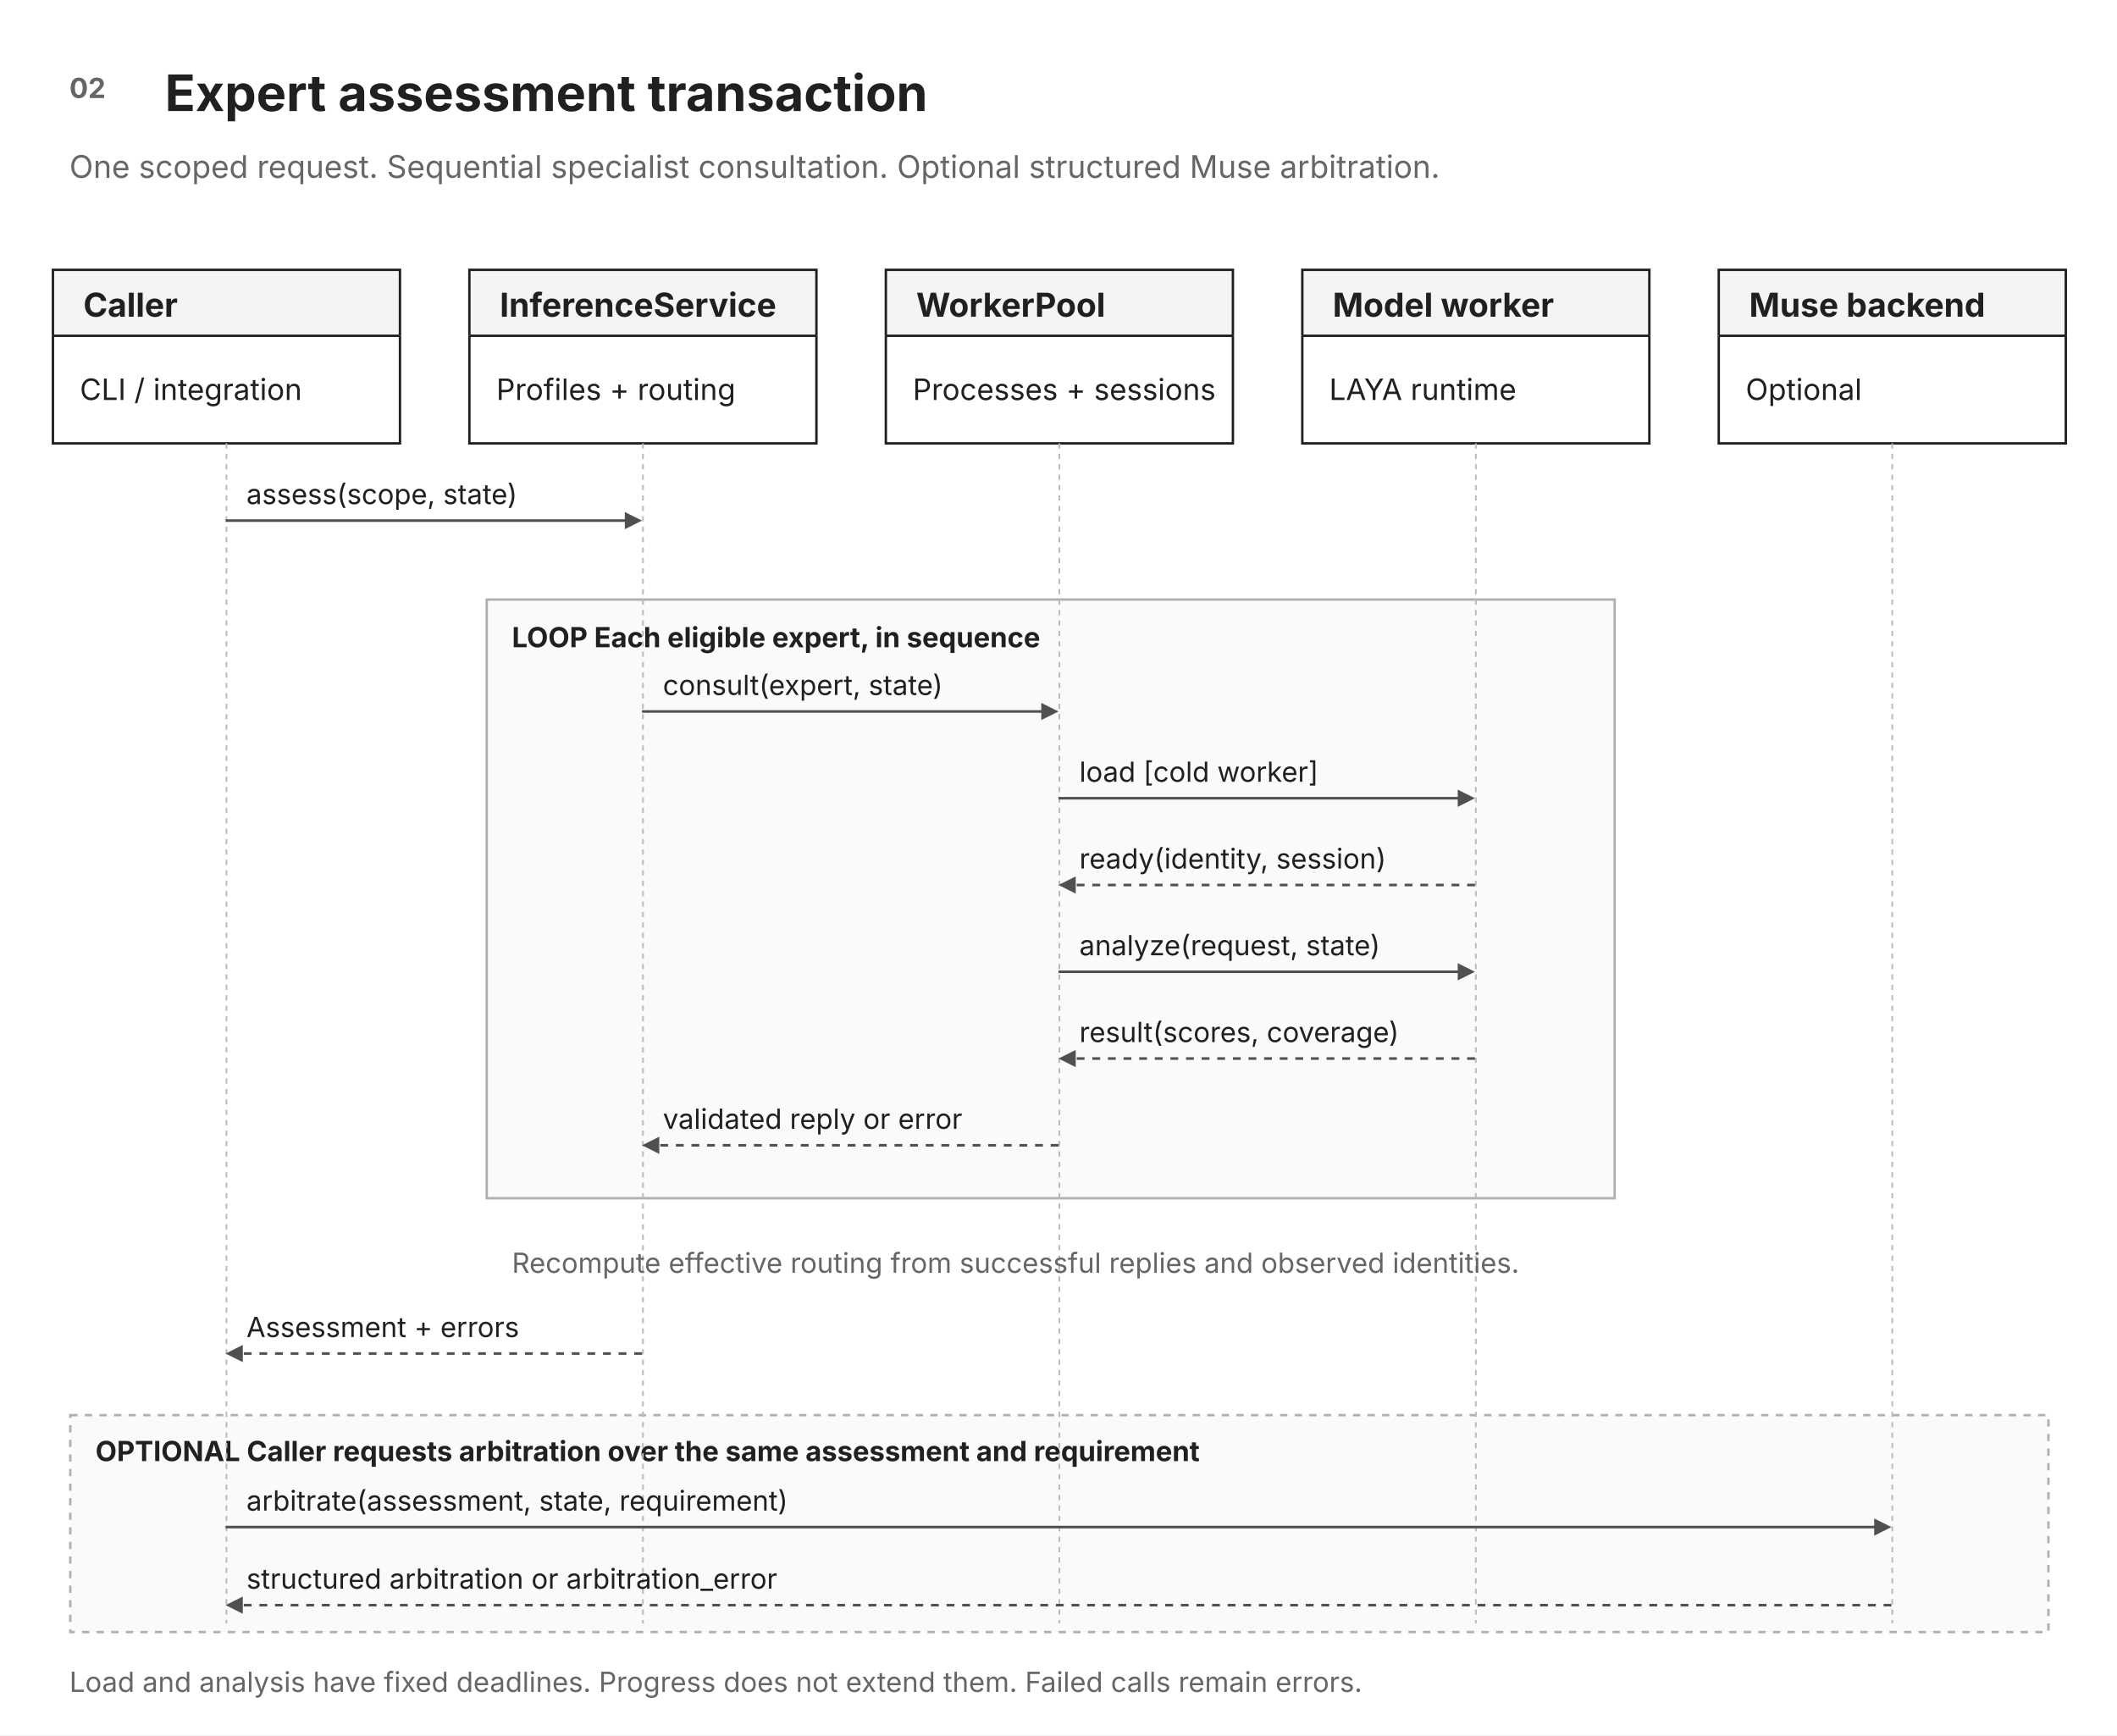
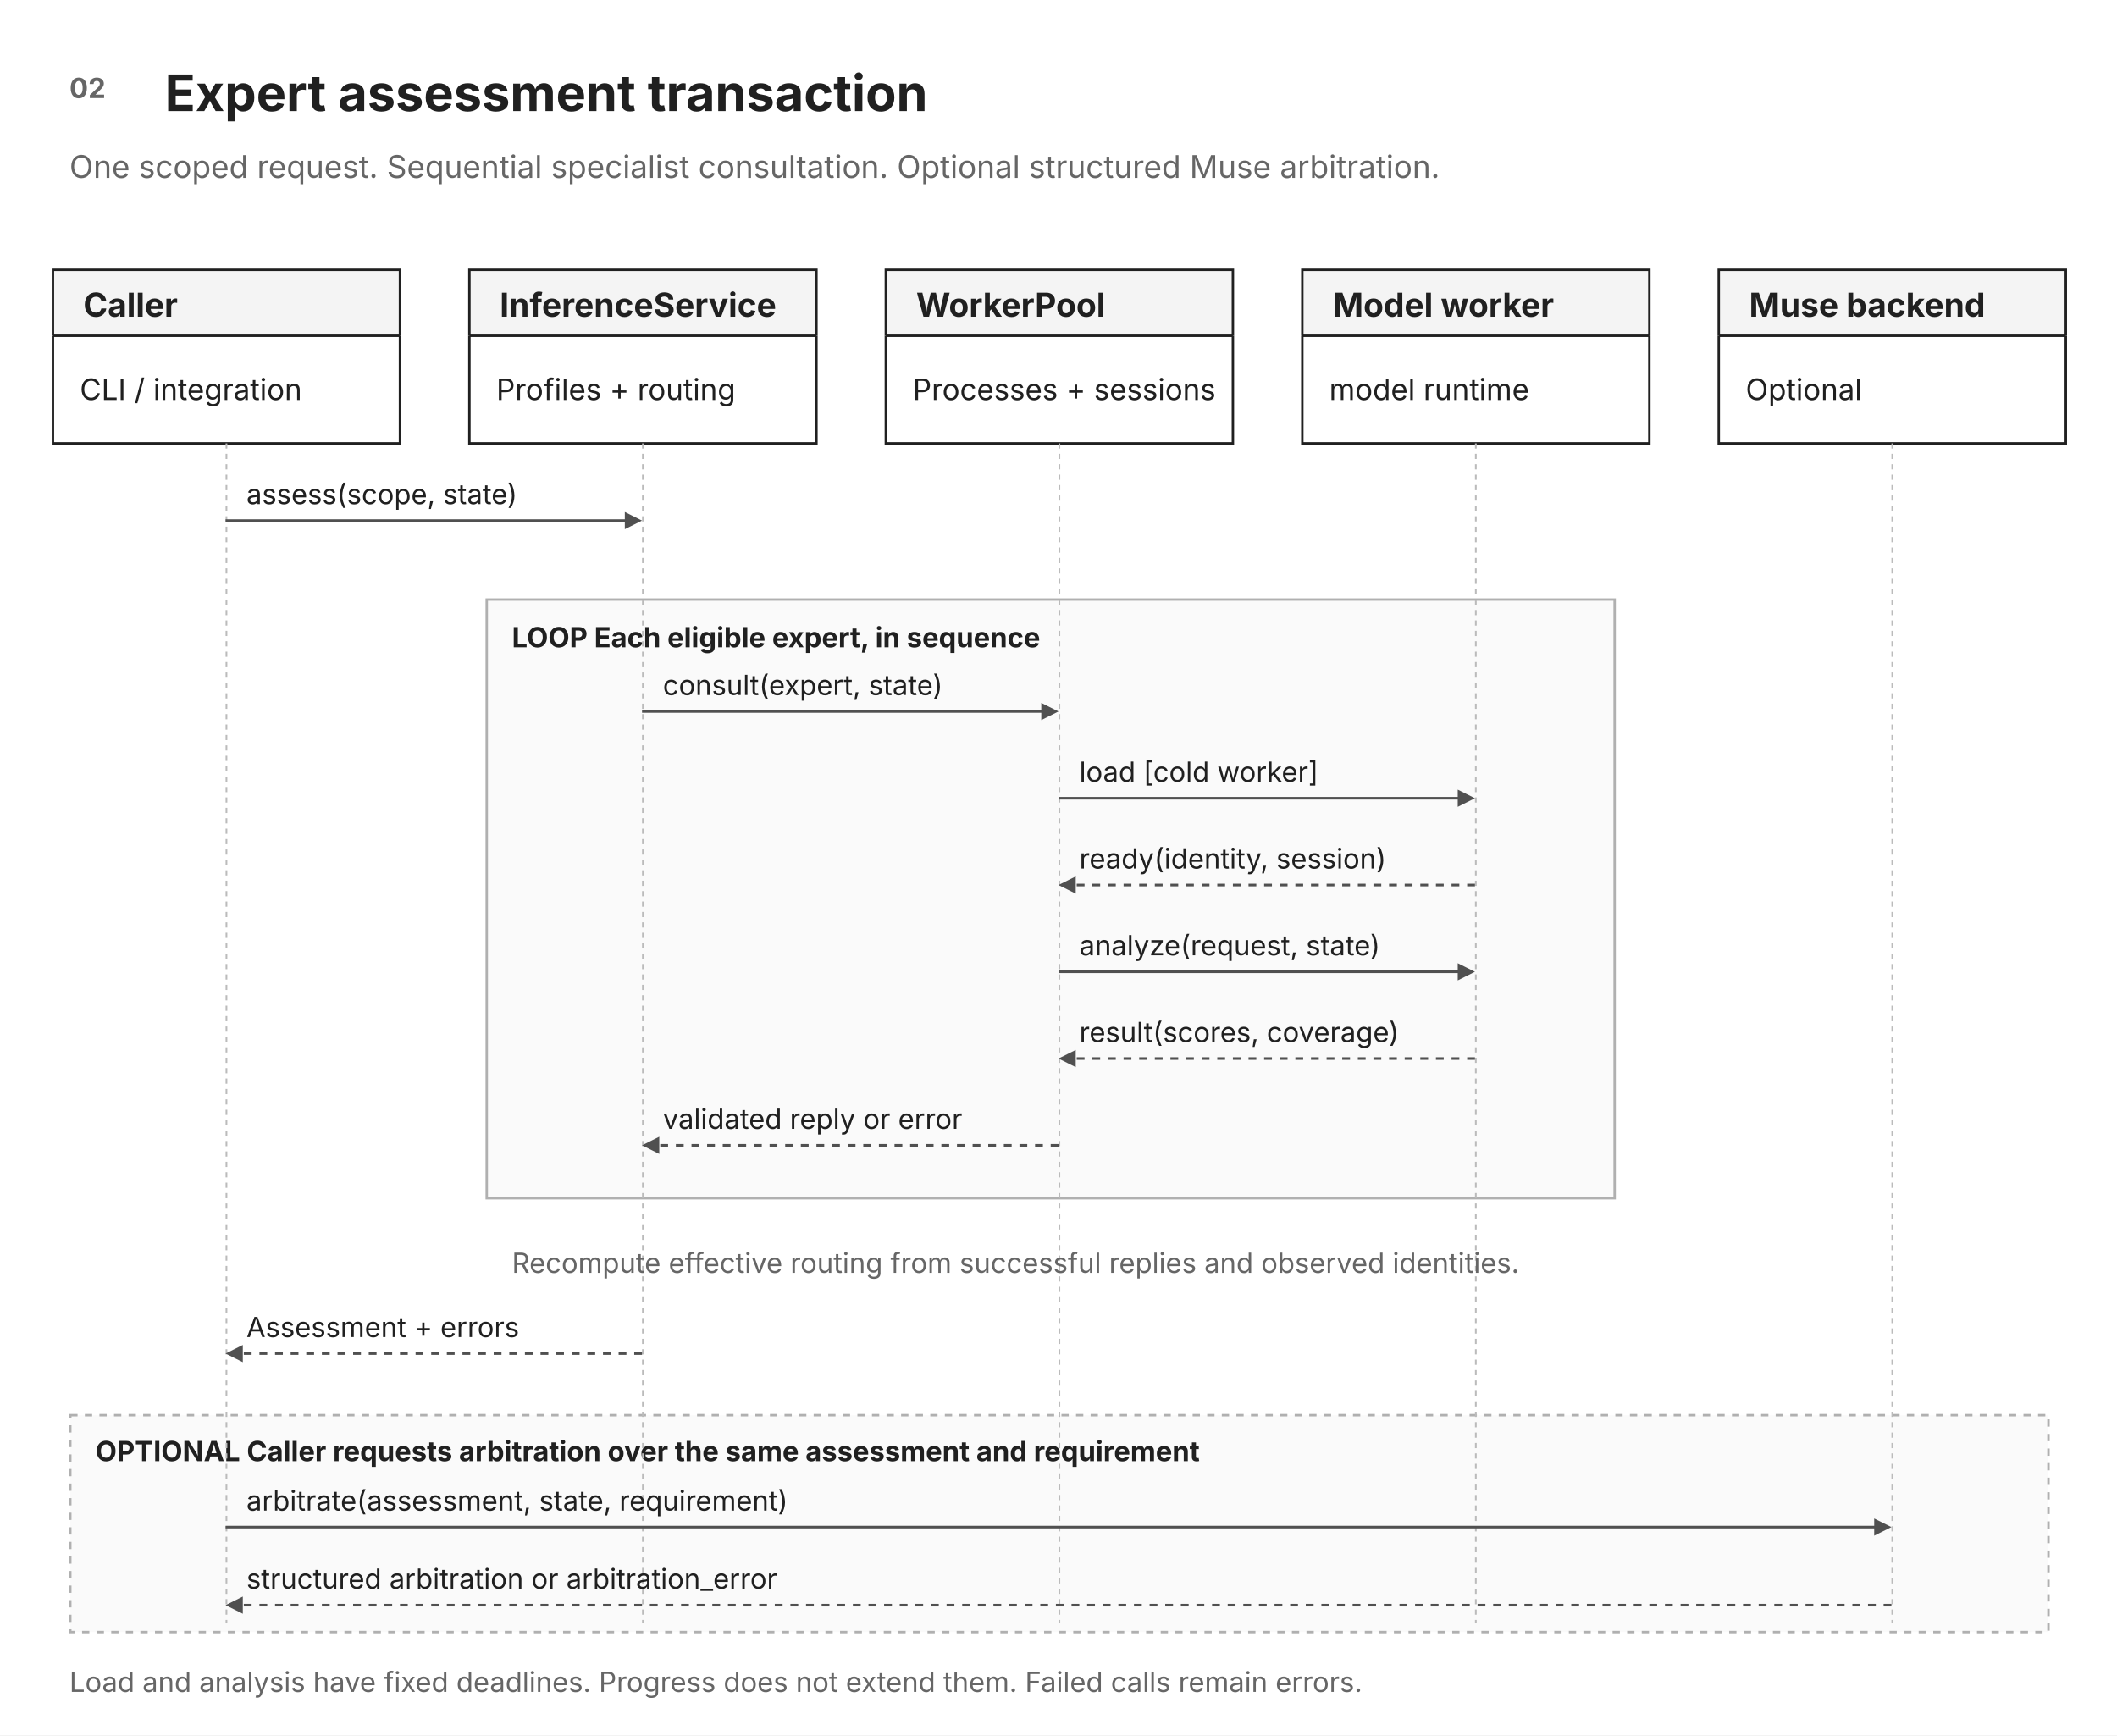
<svg xmlns="http://www.w3.org/2000/svg" style="background: #ffffff; background-color: light-dark(#ffffff, #121212);" version="1.1" width="1220px" height="1000px" viewBox="0 0 1220 1000" role="img" aria-labelledby="figure-title figure-description">
  <defs />
  <rect fill="#ffffff" width="100%" height="100%" x="0" y="0" style="fill: light-dark(rgb(255, 255, 255), rgb(18, 18, 18));" />
  <g>
    <g data-cell-id="0">
      <g data-cell-id="1">
        <g data-cell-id="canvas">
          <g>
            <rect x="10" y="10" width="1200" height="980" fill="#ffffff" stroke="none" pointer-events="all" style="fill: light-dark(rgb(255, 255, 255), rgb(18, 18, 18));" />
          </g>
        </g>
        <g data-cell-id="figure-number">
          <g>
            <rect x="40" y="32" width="45" height="35" fill="none" stroke="none" pointer-events="all" />
          </g>
          <g>
            <g fill="#666666" font-family="Inter, Arial, sans-serif" font-weight="bold" text-anchor="start" font-size="16px" style="fill: light-dark(rgb(102, 102, 102), rgb(149, 149, 149));">
              <text x="40" y="56.5">02</text>
            </g>
          </g>
        </g>
        <g data-cell-id="figure-title">
          <g>
            <rect x="95" y="28" width="1080" height="45" fill="none" stroke="none" pointer-events="all" />
          </g>
          <g>
            <g fill="#202020" font-family="Inter, Arial, sans-serif" font-weight="bold" text-anchor="start" font-size="29px" style="fill: light-dark(rgb(32, 32, 32), rgb(210, 210, 210));">
              <text x="95" y="64">Expert assessment transaction</text>
            </g>
          </g>
        </g>
        <g data-cell-id="figure-subtitle">
          <g>
            <rect x="40" y="77" width="1140" height="35" fill="none" stroke="none" pointer-events="all" />
          </g>
          <g>
            <g fill="#666666" font-family="Inter, Arial, sans-serif" text-anchor="start" font-size="18px" style="fill: light-dark(rgb(102, 102, 102), rgb(149, 149, 149));">
              <text x="40" y="102.5">One scoped request. Sequential specialist consultation. Optional structured Muse arbitration.</text>
            </g>
          </g>
        </g>
        <g data-cell-id="loop">
          <g transform="translate(0.5,0.5)">
            <rect x="280" y="345" width="650" height="345" fill="#fafafa" stroke="#b0b0b0" stroke-width="1.4" pointer-events="all" style="fill: light-dark(rgb(250, 250, 250), rgb(22, 22, 22)); stroke: light-dark(rgb(176, 176, 176), rgb(86, 86, 86));" />
          </g>
        </g>
        <g data-cell-id="loop-label">
          <g>
            <rect x="295" y="352" width="610" height="28" fill="none" stroke="none" pointer-events="all" />
          </g>
          <g>
            <g fill="#202020" font-family="Inter, Arial, sans-serif" font-weight="bold" text-anchor="start" font-size="16px" style="fill: light-dark(rgb(32, 32, 32), rgb(210, 210, 210));">
              <text x="295" y="373">LOOP  Each eligible expert, in sequence</text>
            </g>
          </g>
        </g>
        <g data-cell-id="optional">
          <g transform="translate(0.5,0.5)">
            <rect x="40" y="815" width="1140" height="125" fill="#fafafa" stroke="#b0b0b0" stroke-width="1.4" stroke-dasharray="4.2 4.2" pointer-events="all" style="fill: light-dark(rgb(250, 250, 250), rgb(22, 22, 22)); stroke: light-dark(rgb(176, 176, 176), rgb(86, 86, 86));" />
          </g>
        </g>
        <g data-cell-id="optional-label">
          <g>
            <rect x="55" y="821" width="1110" height="28" fill="none" stroke="none" pointer-events="all" />
          </g>
          <g>
            <g fill="#202020" font-family="Inter, Arial, sans-serif" font-weight="bold" text-anchor="start" font-size="16px" style="fill: light-dark(rgb(32, 32, 32), rgb(210, 210, 210));">
              <text x="55" y="842">OPTIONAL  Caller requests arbitration over the same assessment and requirement</text>
            </g>
          </g>
        </g>
        <g data-cell-id="caller">
          <g transform="translate(0.5,0.5)">
            <path d="M 30 193 L 30 155 L 230 155 L 230 193" fill="#f4f4f4" stroke="#202020" stroke-width="1.4" stroke-miterlimit="10" pointer-events="all" style="fill: light-dark(rgb(244, 244, 244), rgb(27, 27, 27)); stroke: light-dark(rgb(32, 32, 32), rgb(210, 210, 210));" />
            <path d="M 30 193 L 30 255 L 230 255 L 230 193" fill="#ffffff" stroke="#202020" stroke-width="1.4" stroke-miterlimit="10" pointer-events="all" style="fill: light-dark(rgb(255, 255, 255), rgb(18, 18, 18)); stroke: light-dark(rgb(32, 32, 32), rgb(210, 210, 210));" />
            <path d="M 30 193 L 230 193" fill="none" stroke="#202020" stroke-width="1.4" stroke-miterlimit="10" pointer-events="all" style="stroke: light-dark(rgb(32, 32, 32), rgb(210, 210, 210));" />
          </g>
          <g>
            <g fill="#202020" font-family="Inter, Arial, sans-serif" font-weight="bold" text-anchor="start" font-size="19px" style="fill: light-dark(rgb(32, 32, 32), rgb(210, 210, 210));">
              <text x="48" y="182.5">Caller</text>
            </g>
          </g>
          <g data-cell-id="caller-body">
            <g>
              <rect x="46" y="202" width="168" height="42" fill="none" stroke="none" pointer-events="all" />
            </g>
            <g>
              <g fill="#202020" font-family="Inter, Arial, sans-serif" text-anchor="start" font-size="17px" style="fill: light-dark(rgb(32, 32, 32), rgb(210, 210, 210));">
                <text x="46" y="230.5">CLI / integration</text>
              </g>
            </g>
          </g>
        </g>
        <g data-cell-id="caller-life">
          <g transform="translate(0.5,0.5)">
            <path d="M 130 255 L 130 935" fill="none" stroke="#bbbbbb" stroke-miterlimit="10" stroke-dasharray="3 3" pointer-events="stroke" style="stroke: light-dark(rgb(187, 187, 187), rgb(76, 76, 76));" />
          </g>
        </g>
        <g data-cell-id="service">
          <g transform="translate(0.5,0.5)">
            <path d="M 270 193 L 270 155 L 470 155 L 470 193" fill="#f4f4f4" stroke="#202020" stroke-width="1.4" stroke-miterlimit="10" pointer-events="all" style="fill: light-dark(rgb(244, 244, 244), rgb(27, 27, 27)); stroke: light-dark(rgb(32, 32, 32), rgb(210, 210, 210));" />
            <path d="M 270 193 L 270 255 L 470 255 L 470 193" fill="#ffffff" stroke="#202020" stroke-width="1.4" stroke-miterlimit="10" pointer-events="all" style="fill: light-dark(rgb(255, 255, 255), rgb(18, 18, 18)); stroke: light-dark(rgb(32, 32, 32), rgb(210, 210, 210));" />
            <path d="M 270 193 L 470 193" fill="none" stroke="#202020" stroke-width="1.4" stroke-miterlimit="10" pointer-events="all" style="stroke: light-dark(rgb(32, 32, 32), rgb(210, 210, 210));" />
          </g>
          <g>
            <g fill="#202020" font-family="Inter, Arial, sans-serif" font-weight="bold" text-anchor="start" font-size="19px" style="fill: light-dark(rgb(32, 32, 32), rgb(210, 210, 210));">
              <text x="288" y="182.5">InferenceService</text>
            </g>
          </g>
          <g data-cell-id="service-body">
            <g>
              <rect x="286" y="202" width="168" height="42" fill="none" stroke="none" pointer-events="all" />
            </g>
            <g>
              <g fill="#202020" font-family="Inter, Arial, sans-serif" text-anchor="start" font-size="17px" style="fill: light-dark(rgb(32, 32, 32), rgb(210, 210, 210));">
                <text x="286" y="230.5">Profiles + routing</text>
              </g>
            </g>
          </g>
        </g>
        <g data-cell-id="service-life">
          <g transform="translate(0.5,0.5)">
            <path d="M 370 255 L 370 935" fill="none" stroke="#bbbbbb" stroke-miterlimit="10" stroke-dasharray="3 3" pointer-events="stroke" style="stroke: light-dark(rgb(187, 187, 187), rgb(76, 76, 76));" />
          </g>
        </g>
        <g data-cell-id="pool">
          <g transform="translate(0.5,0.5)">
            <path d="M 510 193 L 510 155 L 710 155 L 710 193" fill="#f4f4f4" stroke="#202020" stroke-width="1.4" stroke-miterlimit="10" pointer-events="all" style="fill: light-dark(rgb(244, 244, 244), rgb(27, 27, 27)); stroke: light-dark(rgb(32, 32, 32), rgb(210, 210, 210));" />
            <path d="M 510 193 L 510 255 L 710 255 L 710 193" fill="#ffffff" stroke="#202020" stroke-width="1.4" stroke-miterlimit="10" pointer-events="all" style="fill: light-dark(rgb(255, 255, 255), rgb(18, 18, 18)); stroke: light-dark(rgb(32, 32, 32), rgb(210, 210, 210));" />
            <path d="M 510 193 L 710 193" fill="none" stroke="#202020" stroke-width="1.4" stroke-miterlimit="10" pointer-events="all" style="stroke: light-dark(rgb(32, 32, 32), rgb(210, 210, 210));" />
          </g>
          <g>
            <g fill="#202020" font-family="Inter, Arial, sans-serif" font-weight="bold" text-anchor="start" font-size="19px" style="fill: light-dark(rgb(32, 32, 32), rgb(210, 210, 210));">
              <text x="528" y="182.5">WorkerPool</text>
            </g>
          </g>
          <g data-cell-id="pool-body">
            <g>
              <rect x="526" y="202" width="168" height="42" fill="none" stroke="none" pointer-events="all" />
            </g>
            <g>
              <g fill="#202020" font-family="Inter, Arial, sans-serif" text-anchor="start" font-size="17px" style="fill: light-dark(rgb(32, 32, 32), rgb(210, 210, 210));">
                <text x="526" y="230.5">Processes + sessions</text>
              </g>
            </g>
          </g>
        </g>
        <g data-cell-id="pool-life">
          <g transform="translate(0.5,0.5)">
            <path d="M 610 255 L 610 935" fill="none" stroke="#bbbbbb" stroke-miterlimit="10" stroke-dasharray="3 3" pointer-events="stroke" style="stroke: light-dark(rgb(187, 187, 187), rgb(76, 76, 76));" />
          </g>
        </g>
        <g data-cell-id="worker">
          <g transform="translate(0.5,0.5)">
            <path d="M 750 193 L 750 155 L 950 155 L 950 193" fill="#f4f4f4" stroke="#202020" stroke-width="1.4" stroke-miterlimit="10" pointer-events="all" style="fill: light-dark(rgb(244, 244, 244), rgb(27, 27, 27)); stroke: light-dark(rgb(32, 32, 32), rgb(210, 210, 210));" />
            <path d="M 750 193 L 750 255 L 950 255 L 950 193" fill="#ffffff" stroke="#202020" stroke-width="1.4" stroke-miterlimit="10" pointer-events="all" style="fill: light-dark(rgb(255, 255, 255), rgb(18, 18, 18)); stroke: light-dark(rgb(32, 32, 32), rgb(210, 210, 210));" />
            <path d="M 750 193 L 950 193" fill="none" stroke="#202020" stroke-width="1.4" stroke-miterlimit="10" pointer-events="all" style="stroke: light-dark(rgb(32, 32, 32), rgb(210, 210, 210));" />
          </g>
          <g>
            <g fill="#202020" font-family="Inter, Arial, sans-serif" font-weight="bold" text-anchor="start" font-size="19px" style="fill: light-dark(rgb(32, 32, 32), rgb(210, 210, 210));">
              <text x="768" y="182.5">Model worker</text>
            </g>
          </g>
          <g data-cell-id="worker-body">
            <g>
              <rect x="766" y="202" width="168" height="42" fill="none" stroke="none" pointer-events="all" />
            </g>
            <g>
              <g fill="#202020" font-family="Inter, Arial, sans-serif" text-anchor="start" font-size="17px" style="fill: light-dark(rgb(32, 32, 32), rgb(210, 210, 210));">
-                 <text x="766" y="230.5">LAYA runtime</text>
+                 <text x="766" y="230.5">model runtime</text>
              </g>
            </g>
          </g>
        </g>
        <g data-cell-id="worker-life">
          <g transform="translate(0.5,0.5)">
            <path d="M 850 255 L 850 935" fill="none" stroke="#bbbbbb" stroke-miterlimit="10" stroke-dasharray="3 3" pointer-events="stroke" style="stroke: light-dark(rgb(187, 187, 187), rgb(76, 76, 76));" />
          </g>
        </g>
        <g data-cell-id="muse">
          <g transform="translate(0.5,0.5)">
            <path d="M 990 193 L 990 155 L 1190 155 L 1190 193" fill="#f4f4f4" stroke="#202020" stroke-width="1.4" stroke-miterlimit="10" pointer-events="all" style="fill: light-dark(rgb(244, 244, 244), rgb(27, 27, 27)); stroke: light-dark(rgb(32, 32, 32), rgb(210, 210, 210));" />
            <path d="M 990 193 L 990 255 L 1190 255 L 1190 193" fill="#ffffff" stroke="#202020" stroke-width="1.4" stroke-miterlimit="10" pointer-events="all" style="fill: light-dark(rgb(255, 255, 255), rgb(18, 18, 18)); stroke: light-dark(rgb(32, 32, 32), rgb(210, 210, 210));" />
            <path d="M 990 193 L 1190 193" fill="none" stroke="#202020" stroke-width="1.4" stroke-miterlimit="10" pointer-events="all" style="stroke: light-dark(rgb(32, 32, 32), rgb(210, 210, 210));" />
          </g>
          <g>
            <g fill="#202020" font-family="Inter, Arial, sans-serif" font-weight="bold" text-anchor="start" font-size="19px" style="fill: light-dark(rgb(32, 32, 32), rgb(210, 210, 210));">
              <text x="1008" y="182.5">Muse backend</text>
            </g>
          </g>
          <g data-cell-id="muse-body">
            <g>
              <rect x="1006" y="202" width="168" height="42" fill="none" stroke="none" pointer-events="all" />
            </g>
            <g>
              <g fill="#202020" font-family="Inter, Arial, sans-serif" text-anchor="start" font-size="17px" style="fill: light-dark(rgb(32, 32, 32), rgb(210, 210, 210));">
                <text x="1006" y="230.5">Optional</text>
              </g>
            </g>
          </g>
        </g>
        <g data-cell-id="muse-life">
          <g transform="translate(0.5,0.5)">
            <path d="M 1090 255 L 1090 935" fill="none" stroke="#bbbbbb" stroke-miterlimit="10" stroke-dasharray="3 3" pointer-events="stroke" style="stroke: light-dark(rgb(187, 187, 187), rgb(76, 76, 76));" />
          </g>
        </g>
        <g data-cell-id="assess">
          <g>
            <path d="M 130 300 L 360.82 300" fill="none" stroke="#505050" stroke-width="1.5" stroke-miterlimit="10" pointer-events="stroke" style="stroke: light-dark(rgb(80, 80, 80), rgb(168, 168, 168));" />
            <path d="M 368.32 300 L 360.82 303.75 L 360.82 296.25 Z" fill="#505050" stroke="#505050" stroke-width="1.5" stroke-miterlimit="10" pointer-events="all" style="fill: light-dark(rgb(80, 80, 80), rgb(168, 168, 168)); stroke: light-dark(rgb(80, 80, 80), rgb(168, 168, 168));" />
          </g>
        </g>
        <g data-cell-id="assess-label">
          <g>
            <rect x="142" y="271" width="224" height="25" fill="none" stroke="none" pointer-events="all" />
          </g>
          <g>
            <g fill="#202020" font-family="Inter, Arial, sans-serif" text-anchor="start" font-size="16px" style="fill: light-dark(rgb(32, 32, 32), rgb(210, 210, 210));">
              <text x="142" y="290.5">assess(scope, state)</text>
            </g>
          </g>
        </g>
        <g data-cell-id="consult">
          <g>
            <path d="M 370 410 L 600.82 410" fill="none" stroke="#505050" stroke-width="1.5" stroke-miterlimit="10" pointer-events="stroke" style="stroke: light-dark(rgb(80, 80, 80), rgb(168, 168, 168));" />
            <path d="M 608.32 410 L 600.82 413.75 L 600.82 406.25 Z" fill="#505050" stroke="#505050" stroke-width="1.5" stroke-miterlimit="10" pointer-events="all" style="fill: light-dark(rgb(80, 80, 80), rgb(168, 168, 168)); stroke: light-dark(rgb(80, 80, 80), rgb(168, 168, 168));" />
          </g>
        </g>
        <g data-cell-id="consult-label">
          <g>
            <rect x="382" y="381" width="224" height="25" fill="none" stroke="none" pointer-events="all" />
          </g>
          <g>
            <g fill="#202020" font-family="Inter, Arial, sans-serif" text-anchor="start" font-size="16px" style="fill: light-dark(rgb(32, 32, 32), rgb(210, 210, 210));">
              <text x="382" y="400.5">consult(expert, state)</text>
            </g>
          </g>
        </g>
        <g data-cell-id="load">
          <g>
            <path d="M 610 460 L 840.82 460" fill="none" stroke="#505050" stroke-width="1.5" stroke-miterlimit="10" pointer-events="stroke" style="stroke: light-dark(rgb(80, 80, 80), rgb(168, 168, 168));" />
            <path d="M 848.32 460 L 840.82 463.75 L 840.82 456.25 Z" fill="#505050" stroke="#505050" stroke-width="1.5" stroke-miterlimit="10" pointer-events="all" style="fill: light-dark(rgb(80, 80, 80), rgb(168, 168, 168)); stroke: light-dark(rgb(80, 80, 80), rgb(168, 168, 168));" />
          </g>
        </g>
        <g data-cell-id="load-label">
          <g>
            <rect x="622" y="431" width="224" height="25" fill="none" stroke="none" pointer-events="all" />
          </g>
          <g>
            <g fill="#202020" font-family="Inter, Arial, sans-serif" text-anchor="start" font-size="16px" style="fill: light-dark(rgb(32, 32, 32), rgb(210, 210, 210));">
              <text x="622" y="450.5">load [cold worker]</text>
            </g>
          </g>
        </g>
        <g data-cell-id="ready">
          <g>
            <path d="M 850 510 L 619.18 510" fill="none" stroke="#505050" stroke-width="1.5" stroke-miterlimit="10" stroke-dasharray="4.5 4.5" pointer-events="stroke" style="stroke: light-dark(rgb(80, 80, 80), rgb(168, 168, 168));" />
            <path d="M 611.68 510 L 619.18 506.25 L 619.18 513.75 Z" fill="#505050" stroke="#505050" stroke-width="1.5" stroke-miterlimit="10" pointer-events="all" style="fill: light-dark(rgb(80, 80, 80), rgb(168, 168, 168)); stroke: light-dark(rgb(80, 80, 80), rgb(168, 168, 168));" />
          </g>
        </g>
        <g data-cell-id="ready-label">
          <g>
            <rect x="622" y="481" width="224" height="25" fill="none" stroke="none" pointer-events="all" />
          </g>
          <g>
            <g fill="#202020" font-family="Inter, Arial, sans-serif" text-anchor="start" font-size="16px" style="fill: light-dark(rgb(32, 32, 32), rgb(210, 210, 210));">
              <text x="622" y="500.5">ready(identity, session)</text>
            </g>
          </g>
        </g>
        <g data-cell-id="analyze">
          <g>
            <path d="M 610 560 L 840.82 560" fill="none" stroke="#505050" stroke-width="1.5" stroke-miterlimit="10" pointer-events="stroke" style="stroke: light-dark(rgb(80, 80, 80), rgb(168, 168, 168));" />
            <path d="M 848.32 560 L 840.82 563.75 L 840.82 556.25 Z" fill="#505050" stroke="#505050" stroke-width="1.5" stroke-miterlimit="10" pointer-events="all" style="fill: light-dark(rgb(80, 80, 80), rgb(168, 168, 168)); stroke: light-dark(rgb(80, 80, 80), rgb(168, 168, 168));" />
          </g>
        </g>
        <g data-cell-id="analyze-label">
          <g>
            <rect x="622" y="531" width="224" height="25" fill="none" stroke="none" pointer-events="all" />
          </g>
          <g>
            <g fill="#202020" font-family="Inter, Arial, sans-serif" text-anchor="start" font-size="16px" style="fill: light-dark(rgb(32, 32, 32), rgb(210, 210, 210));">
              <text x="622" y="550.5">analyze(request, state)</text>
            </g>
          </g>
        </g>
        <g data-cell-id="result">
          <g>
            <path d="M 850 610 L 619.18 610" fill="none" stroke="#505050" stroke-width="1.5" stroke-miterlimit="10" stroke-dasharray="4.5 4.5" pointer-events="stroke" style="stroke: light-dark(rgb(80, 80, 80), rgb(168, 168, 168));" />
            <path d="M 611.68 610 L 619.18 606.25 L 619.18 613.75 Z" fill="#505050" stroke="#505050" stroke-width="1.5" stroke-miterlimit="10" pointer-events="all" style="fill: light-dark(rgb(80, 80, 80), rgb(168, 168, 168)); stroke: light-dark(rgb(80, 80, 80), rgb(168, 168, 168));" />
          </g>
        </g>
        <g data-cell-id="result-label">
          <g>
            <rect x="622" y="581" width="224" height="25" fill="none" stroke="none" pointer-events="all" />
          </g>
          <g>
            <g fill="#202020" font-family="Inter, Arial, sans-serif" text-anchor="start" font-size="16px" style="fill: light-dark(rgb(32, 32, 32), rgb(210, 210, 210));">
              <text x="622" y="600.5">result(scores, coverage)</text>
            </g>
          </g>
        </g>
        <g data-cell-id="validated">
          <g>
            <path d="M 610 660 L 379.18 660" fill="none" stroke="#505050" stroke-width="1.5" stroke-miterlimit="10" stroke-dasharray="4.5 4.5" pointer-events="stroke" style="stroke: light-dark(rgb(80, 80, 80), rgb(168, 168, 168));" />
            <path d="M 371.68 660 L 379.18 656.25 L 379.18 663.75 Z" fill="#505050" stroke="#505050" stroke-width="1.5" stroke-miterlimit="10" pointer-events="all" style="fill: light-dark(rgb(80, 80, 80), rgb(168, 168, 168)); stroke: light-dark(rgb(80, 80, 80), rgb(168, 168, 168));" />
          </g>
        </g>
        <g data-cell-id="validated-label">
          <g>
            <rect x="382" y="631" width="224" height="25" fill="none" stroke="none" pointer-events="all" />
          </g>
          <g>
            <g fill="#202020" font-family="Inter, Arial, sans-serif" text-anchor="start" font-size="16px" style="fill: light-dark(rgb(32, 32, 32), rgb(210, 210, 210));">
              <text x="382" y="650.5">validated reply or error</text>
            </g>
          </g>
        </g>
        <g data-cell-id="reroute">
          <g>
            <rect x="295" y="710" width="850" height="33" fill="none" stroke="none" pointer-events="all" />
          </g>
          <g>
            <g fill="#666666" font-family="Inter, Arial, sans-serif" text-anchor="start" font-size="16px" style="fill: light-dark(rgb(102, 102, 102), rgb(149, 149, 149));">
              <text x="295" y="733.5">Recompute effective routing from successful replies and observed identities.</text>
            </g>
          </g>
        </g>
        <g data-cell-id="assessment">
          <g>
            <path d="M 370 780 L 139.18 780" fill="none" stroke="#505050" stroke-width="1.5" stroke-miterlimit="10" stroke-dasharray="4.5 4.5" pointer-events="stroke" style="stroke: light-dark(rgb(80, 80, 80), rgb(168, 168, 168));" />
            <path d="M 131.68 780 L 139.18 776.25 L 139.18 783.75 Z" fill="#505050" stroke="#505050" stroke-width="1.5" stroke-miterlimit="10" pointer-events="all" style="fill: light-dark(rgb(80, 80, 80), rgb(168, 168, 168)); stroke: light-dark(rgb(80, 80, 80), rgb(168, 168, 168));" />
          </g>
        </g>
        <g data-cell-id="assessment-label">
          <g>
            <rect x="142" y="751" width="224" height="25" fill="none" stroke="none" pointer-events="all" />
          </g>
          <g>
            <g fill="#202020" font-family="Inter, Arial, sans-serif" text-anchor="start" font-size="16px" style="fill: light-dark(rgb(32, 32, 32), rgb(210, 210, 210));">
              <text x="142" y="770.5">Assessment + errors</text>
            </g>
          </g>
        </g>
        <g data-cell-id="arb-request">
          <g>
            <path d="M 130 880 L 1080.82 880" fill="none" stroke="#505050" stroke-width="1.5" stroke-miterlimit="10" pointer-events="stroke" style="stroke: light-dark(rgb(80, 80, 80), rgb(168, 168, 168));" />
            <path d="M 1088.32 880 L 1080.82 883.75 L 1080.82 876.25 Z" fill="#505050" stroke="#505050" stroke-width="1.5" stroke-miterlimit="10" pointer-events="all" style="fill: light-dark(rgb(80, 80, 80), rgb(168, 168, 168)); stroke: light-dark(rgb(80, 80, 80), rgb(168, 168, 168));" />
          </g>
        </g>
        <g data-cell-id="arb-request-label">
          <g>
            <rect x="142" y="851" width="944" height="25" fill="none" stroke="none" pointer-events="all" />
          </g>
          <g>
            <g fill="#202020" font-family="Inter, Arial, sans-serif" text-anchor="start" font-size="16px" style="fill: light-dark(rgb(32, 32, 32), rgb(210, 210, 210));">
              <text x="142" y="870.5">arbitrate(assessment, state, requirement)</text>
            </g>
          </g>
        </g>
        <g data-cell-id="arb-result">
          <g>
            <path d="M 1090 925 L 139.18 925" fill="none" stroke="#505050" stroke-width="1.5" stroke-miterlimit="10" stroke-dasharray="4.5 4.5" pointer-events="stroke" style="stroke: light-dark(rgb(80, 80, 80), rgb(168, 168, 168));" />
            <path d="M 131.68 925 L 139.18 921.25 L 139.18 928.75 Z" fill="#505050" stroke="#505050" stroke-width="1.5" stroke-miterlimit="10" pointer-events="all" style="fill: light-dark(rgb(80, 80, 80), rgb(168, 168, 168)); stroke: light-dark(rgb(80, 80, 80), rgb(168, 168, 168));" />
          </g>
        </g>
        <g data-cell-id="arb-result-label">
          <g>
            <rect x="142" y="896" width="944" height="25" fill="none" stroke="none" pointer-events="all" />
          </g>
          <g>
            <g fill="#202020" font-family="Inter, Arial, sans-serif" text-anchor="start" font-size="16px" style="fill: light-dark(rgb(32, 32, 32), rgb(210, 210, 210));">
              <text x="142" y="915.5">structured arbitration or arbitration_error</text>
            </g>
          </g>
        </g>
        <g data-cell-id="deadline">
          <g>
            <rect x="40" y="954" width="1140" height="28" fill="none" stroke="none" pointer-events="all" />
          </g>
          <g>
            <g fill="#666666" font-family="Inter, Arial, sans-serif" text-anchor="start" font-size="16px" style="fill: light-dark(rgb(102, 102, 102), rgb(149, 149, 149));">
              <text x="40" y="975">Load and analysis have fixed deadlines. Progress does not extend them. Failed calls remain errors.</text>
            </g>
          </g>
        </g>
      </g>
    </g>
  </g>
</svg>
